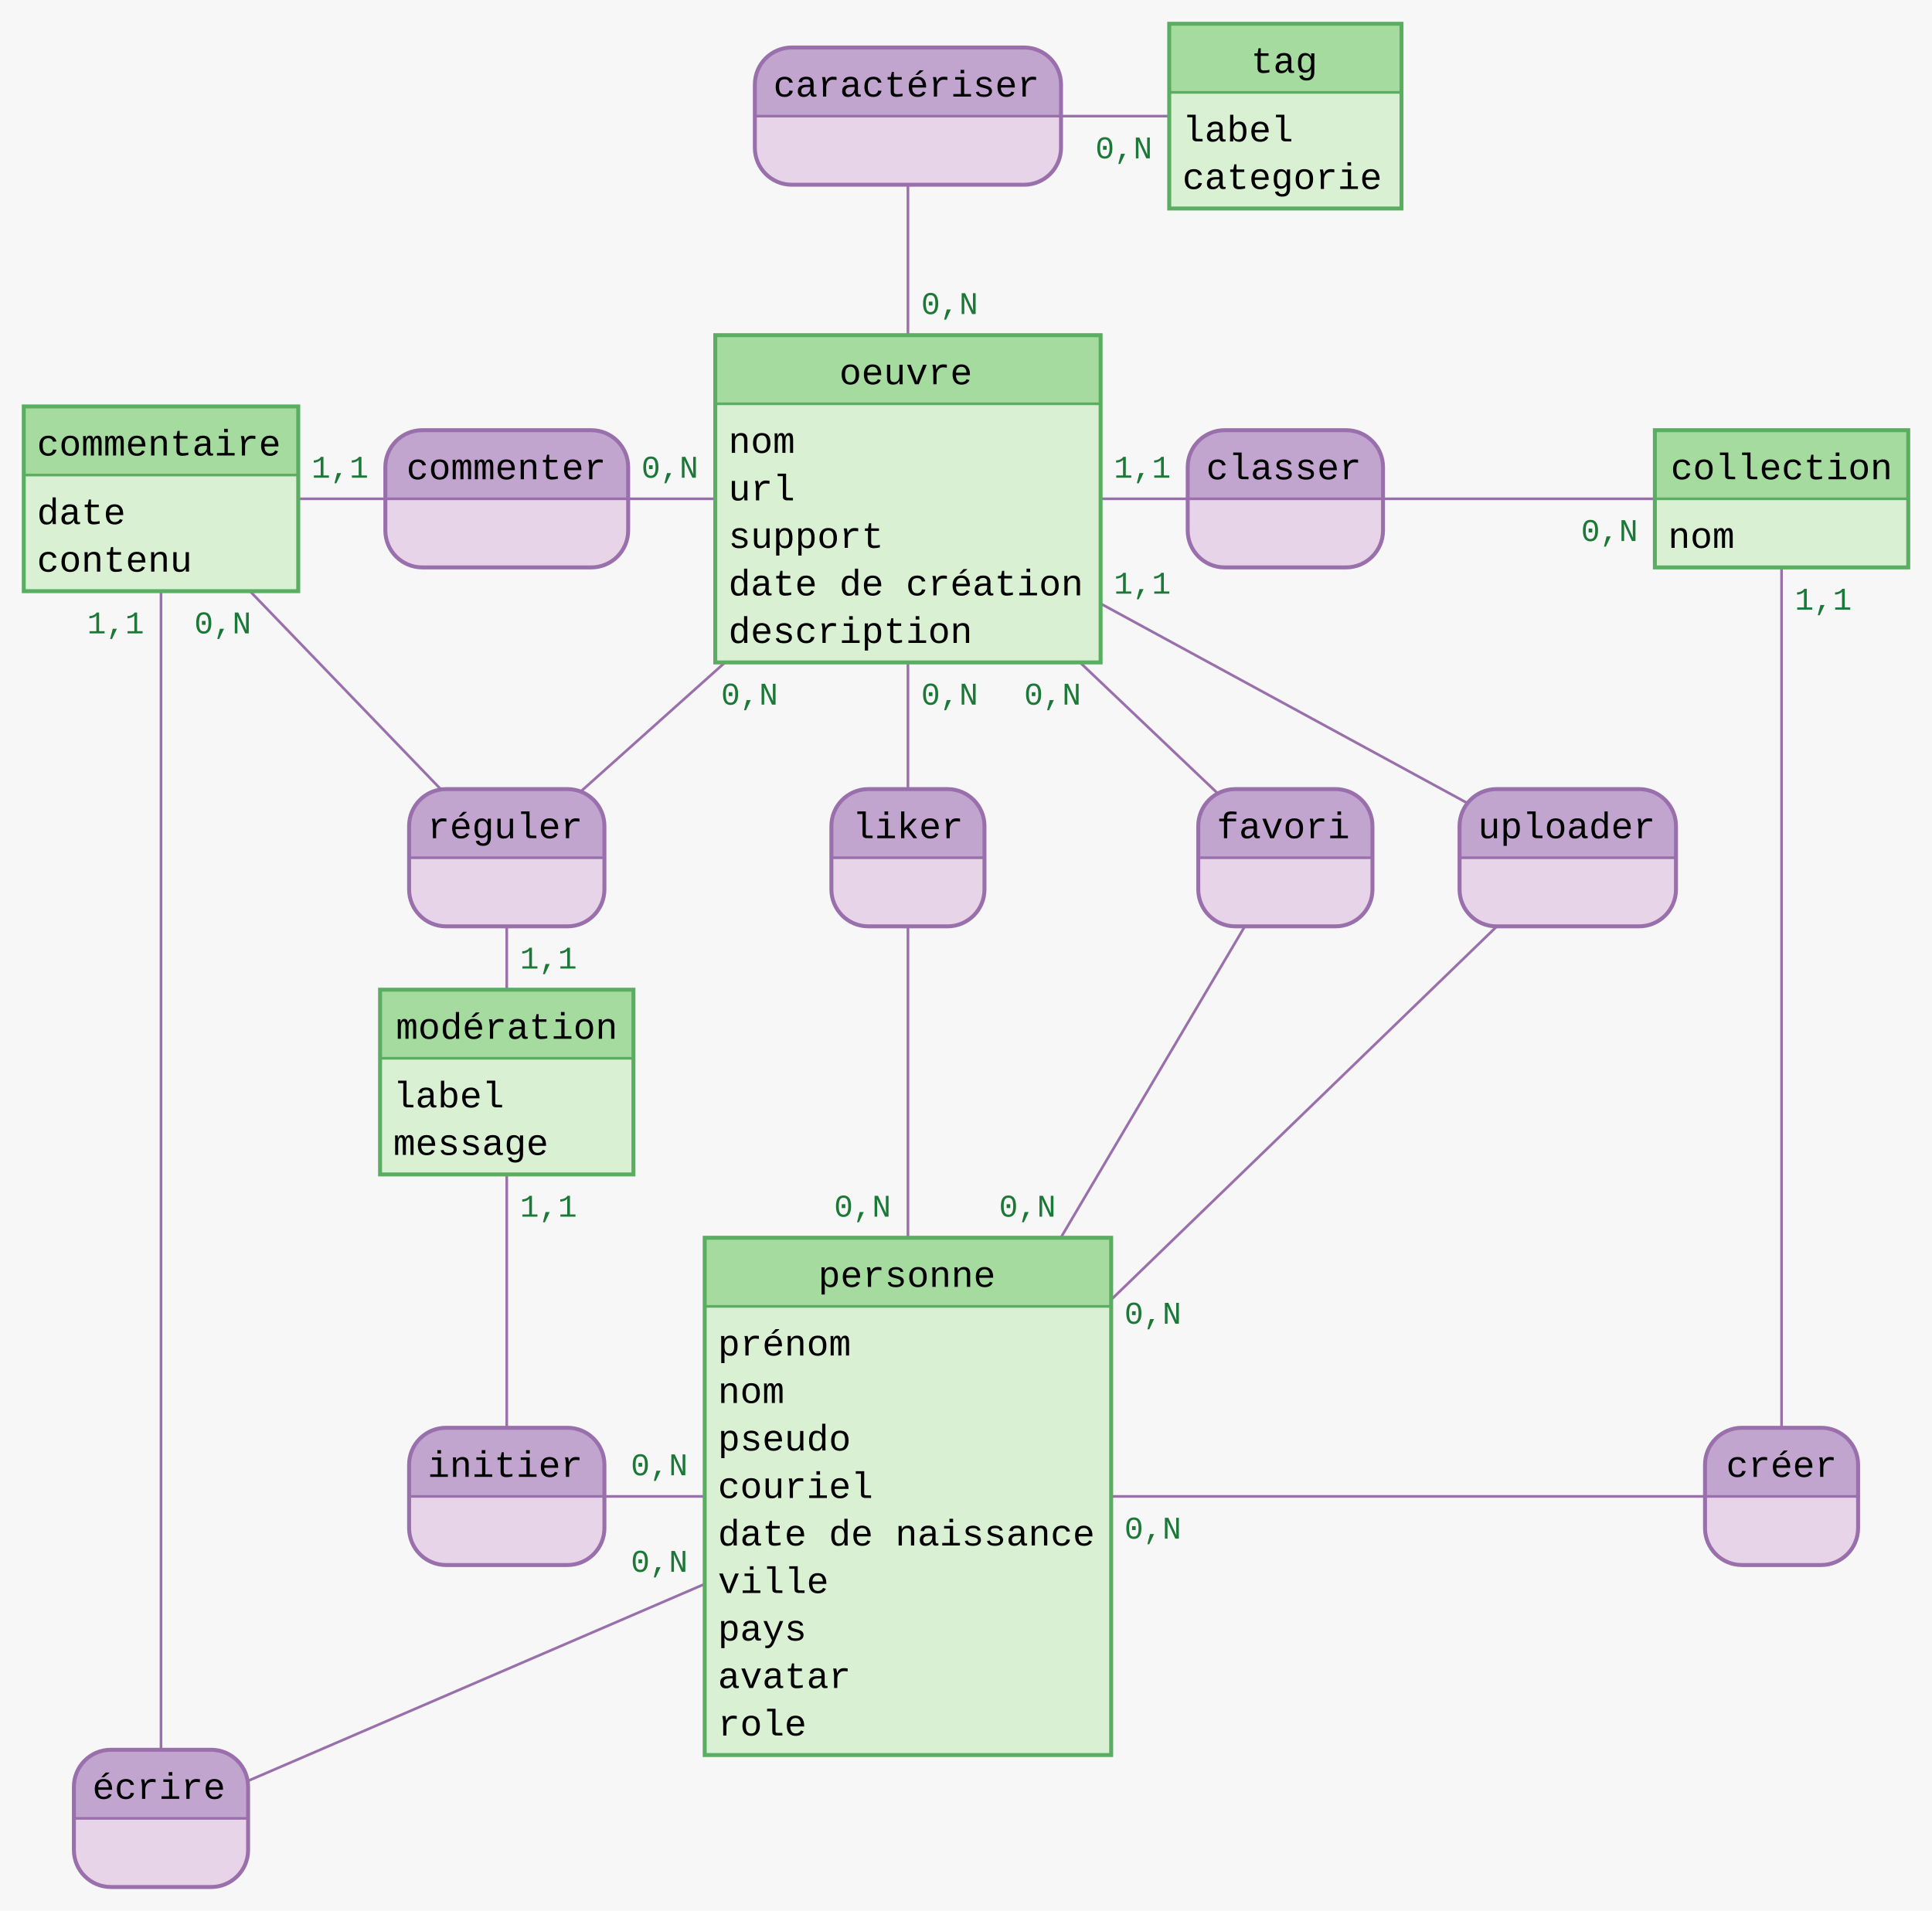
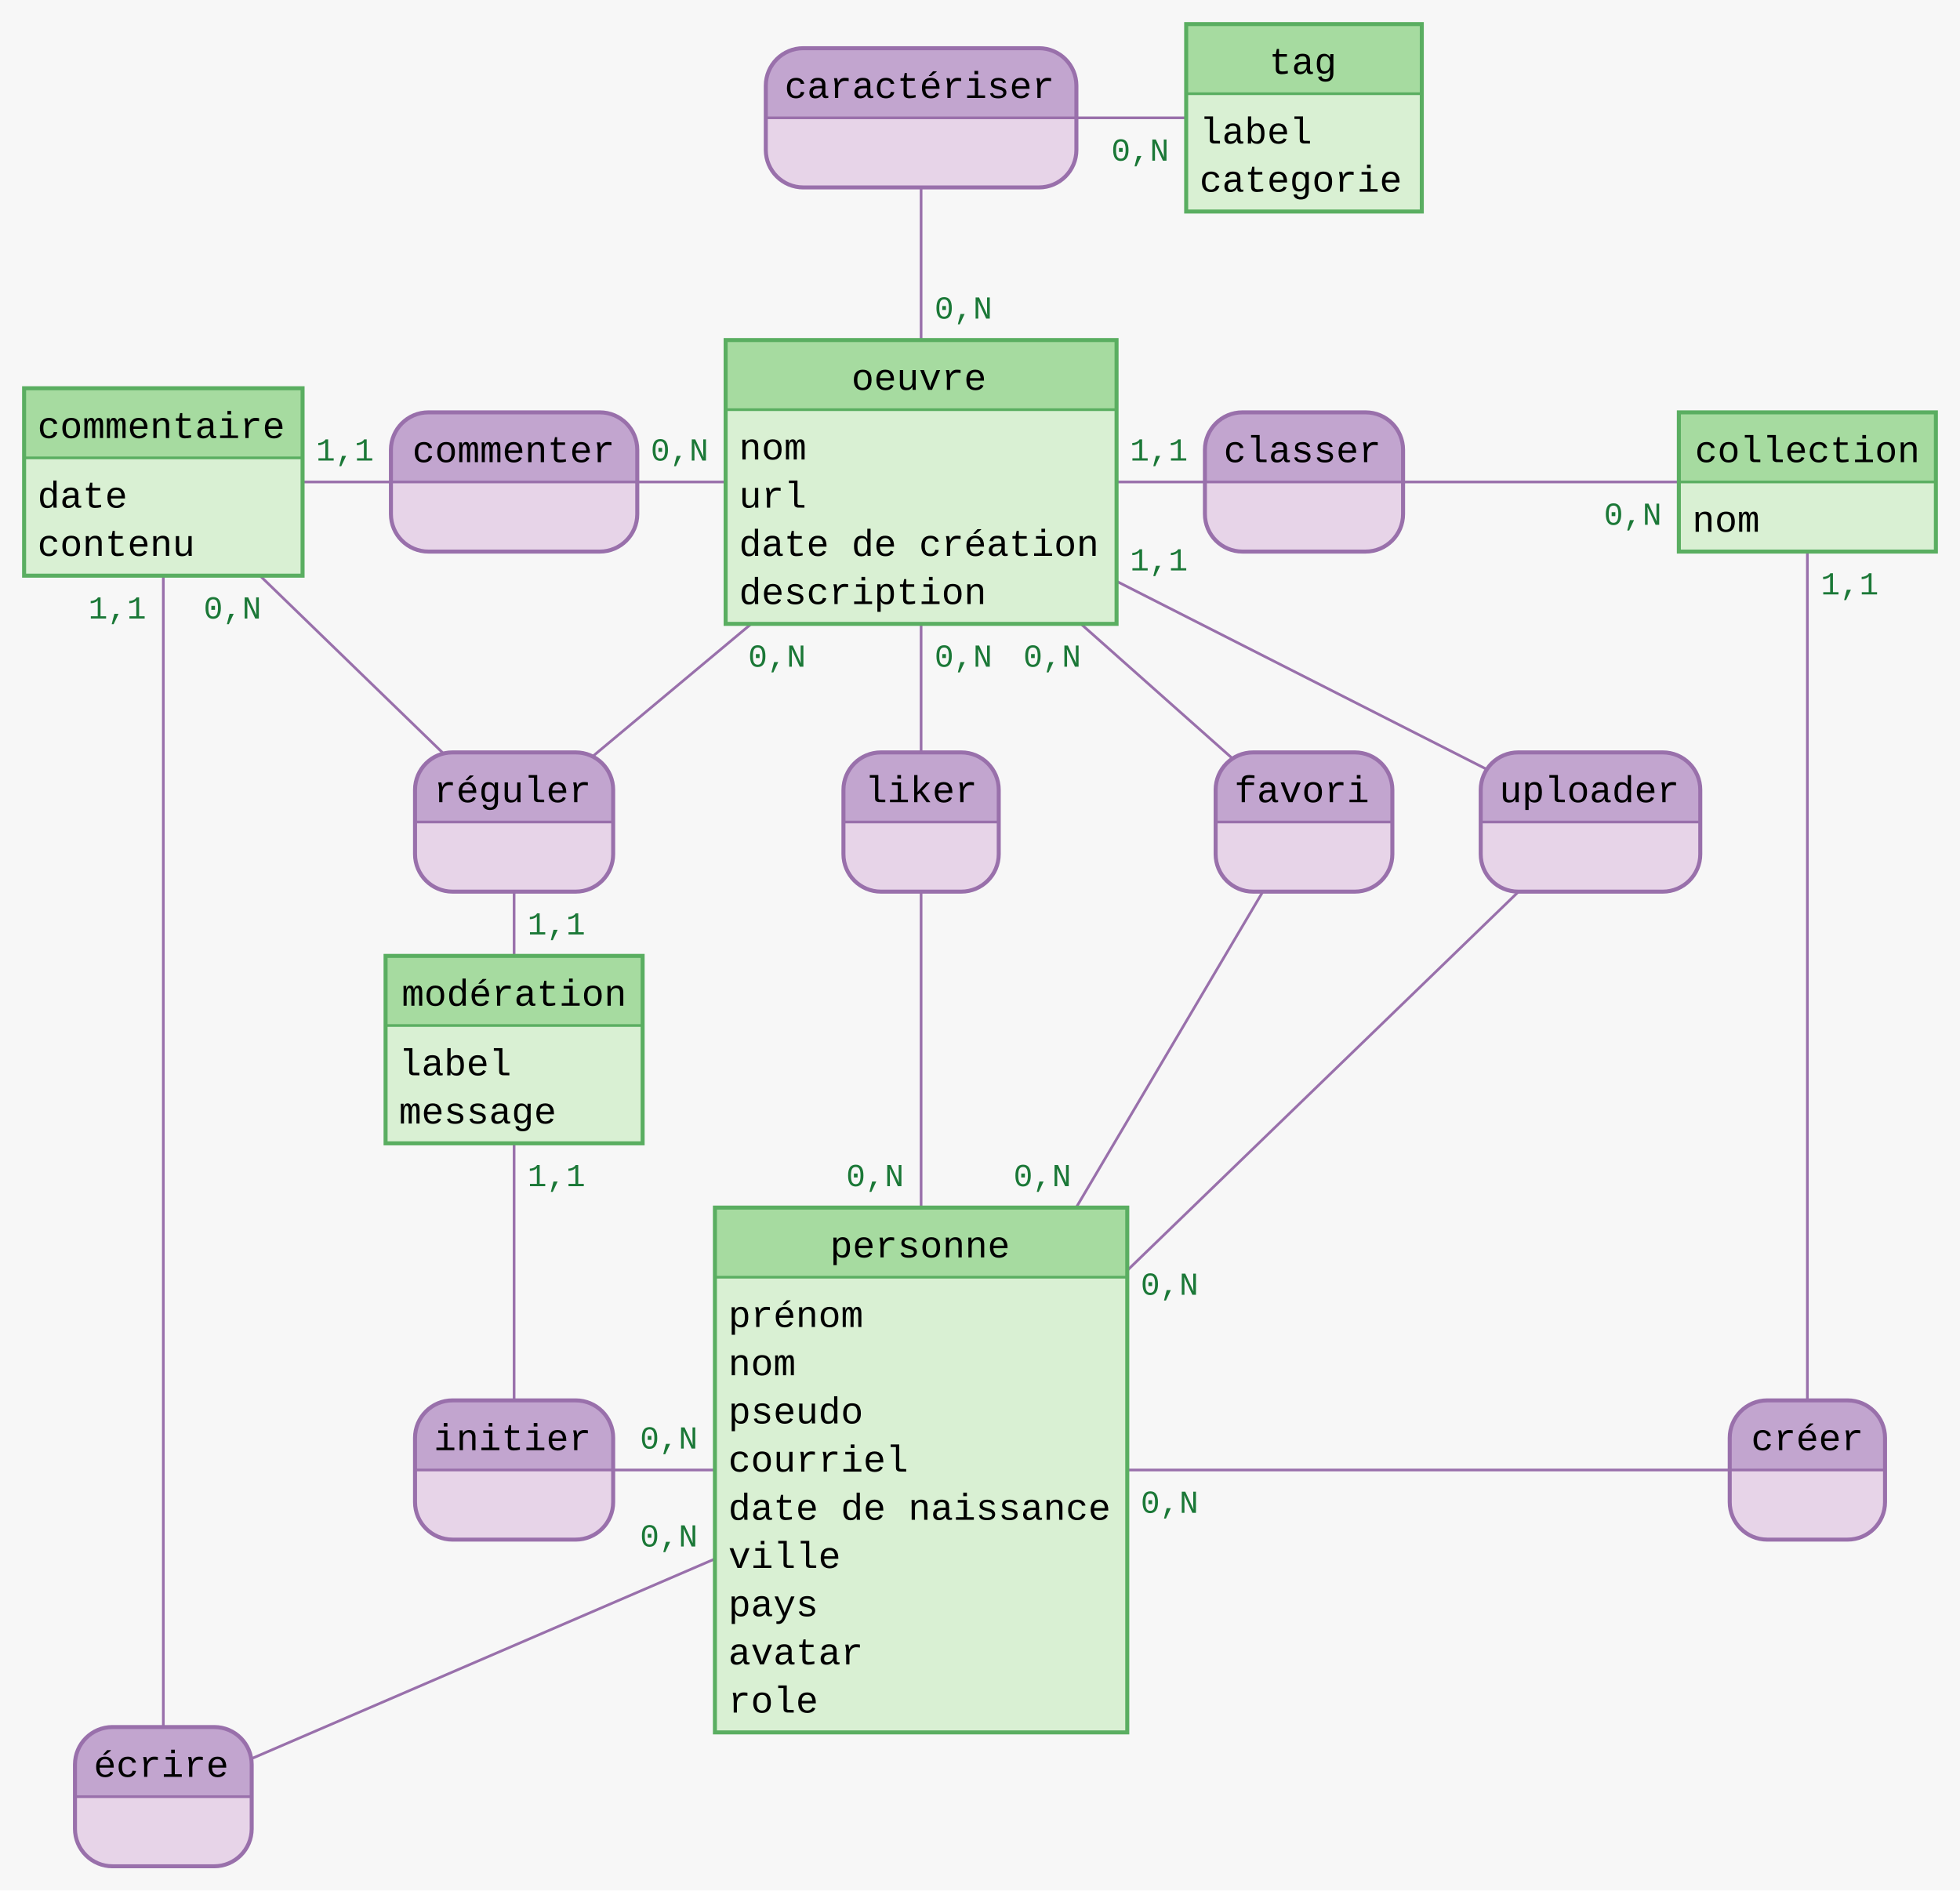
- <svg xmlns="http://www.w3.org/2000/svg" width="732" height="724" viewBox="0 0 732 724">
-   <rect id="frame" x="0" y="0" width="732" height="724" fill="#f7f7f7" stroke="none" stroke-width="0" />
-   <g>
-     <line x1="344" y1="189" x2="344" y2="44" stroke="#9970ab" stroke-width="1" />
+ <svg xmlns="http://www.w3.org/2000/svg" width="732" height="706" viewBox="0 0 732 706">
+   <rect id="frame" x="0" y="0" width="732" height="706" fill="#f7f7f7" stroke="none" stroke-width="0" />
+   <g>
+     <line x1="344" y1="180" x2="344" y2="44" stroke="#9970ab" stroke-width="1" />
    <text x="349" y="119" fill="#1b7837" font-family="Courier New" font-size="12">0,N</text>
    <line x1="487" y1="44" x2="344" y2="44" stroke="#9970ab" stroke-width="1" />
    <text x="415" y="60" fill="#1b7837" font-family="Courier New" font-size="12">0,N</text>
    <g>
      <path d="M388 18 a14 14 90 0 1 14 14 V44 h-116 V32 a14 14 90 0 1 14 -14" fill="#c2a5cf" stroke="#c2a5cf" stroke-width="0" />
      <path d="M402 44 v12 a14 14 90 0 1 -14 14 H300 a14 14 90 0 1 -14 -14 V44 H116" fill="#e7d4e8" stroke="#e7d4e8" stroke-width="0" />
      <rect x="286" y="18" width="116" height="52" fill="none" rx="14" stroke="#9970ab" stroke-width="1.5" />
      <line x1="286" y1="44" x2="402" y2="44" stroke="#9970ab" stroke-width="1" />
      <text x="293" y="36.6" fill="#000" font-family="Courier New" font-size="14">caractériser</text>
    </g>
  </g>
  <g>
-     <line x1="61" y1="189" x2="192" y2="189" stroke="#9970ab" stroke-width="1" />
-     <text x="118" y="181" fill="#1b7837" font-family="Courier New" font-size="12">1,1</text>
-     <line x1="344" y1="189" x2="192" y2="189" stroke="#9970ab" stroke-width="1" />
-     <text x="243" y="181" fill="#1b7837" font-family="Courier New" font-size="12">0,N</text>
-     <g>
-       <path d="M224 163 a14 14 90 0 1 14 14 V189 h-92 V177 a14 14 90 0 1 14 -14" fill="#c2a5cf" stroke="#c2a5cf" stroke-width="0" />
-       <path d="M238 189 v12 a14 14 90 0 1 -14 14 H160 a14 14 90 0 1 -14 -14 V189 H92" fill="#e7d4e8" stroke="#e7d4e8" stroke-width="0" />
-       <rect x="146" y="163" width="92" height="52" fill="none" rx="14" stroke="#9970ab" stroke-width="1.5" />
-       <line x1="146" y1="189" x2="238" y2="189" stroke="#9970ab" stroke-width="1" />
-       <text x="154" y="181.6" fill="#000" font-family="Courier New" font-size="14">commenter</text>
-     </g>
-   </g>
-   <g>
-     <line x1="344" y1="189" x2="487" y2="189" stroke="#9970ab" stroke-width="1" />
-     <text x="422" y="181" fill="#1b7837" font-family="Courier New" font-size="12">1,1</text>
-     <line x1="675" y1="189" x2="487" y2="189" stroke="#9970ab" stroke-width="1" />
-     <text x="599" y="205" fill="#1b7837" font-family="Courier New" font-size="12">0,N</text>
-     <g>
-       <path d="M510 163 a14 14 90 0 1 14 14 V189 h-74 V177 a14 14 90 0 1 14 -14" fill="#c2a5cf" stroke="#c2a5cf" stroke-width="0" />
-       <path d="M524 189 v12 a14 14 90 0 1 -14 14 H464 a14 14 90 0 1 -14 -14 V189 H74" fill="#e7d4e8" stroke="#e7d4e8" stroke-width="0" />
-       <rect x="450" y="163" width="74" height="52" fill="none" rx="14" stroke="#9970ab" stroke-width="1.5" />
-       <line x1="450" y1="189" x2="524" y2="189" stroke="#9970ab" stroke-width="1" />
-       <text x="457" y="181.6" fill="#000" font-family="Courier New" font-size="14">classer</text>
-     </g>
-   </g>
-   <g>
-     <line x1="61" y1="189" x2="192" y2="325" stroke="#9970ab" stroke-width="1" />
-     <text x="73.6" y="240" fill="#1b7837" font-family="Courier New" font-size="12">0,N</text>
-     <line x1="344" y1="189" x2="192" y2="325" stroke="#9970ab" stroke-width="1" />
-     <text x="273.19" y="267" fill="#1b7837" font-family="Courier New" font-size="12">0,N</text>
-     <line x1="192" y1="410" x2="192" y2="325" stroke="#9970ab" stroke-width="1" />
-     <text x="197" y="367" fill="#1b7837" font-family="Courier New" font-size="12">1,1</text>
-     <g>
-       <path d="M215 299 a14 14 90 0 1 14 14 V325 h-74 V313 a14 14 90 0 1 14 -14" fill="#c2a5cf" stroke="#c2a5cf" stroke-width="0" />
-       <path d="M229 325 v12 a14 14 90 0 1 -14 14 H169 a14 14 90 0 1 -14 -14 V325 H74" fill="#e7d4e8" stroke="#e7d4e8" stroke-width="0" />
-       <rect x="155" y="299" width="74" height="52" fill="none" rx="14" stroke="#9970ab" stroke-width="1.5" />
-       <line x1="155" y1="325" x2="229" y2="325" stroke="#9970ab" stroke-width="1" />
-       <text x="162" y="317.6" fill="#000" font-family="Courier New" font-size="14">réguler</text>
-     </g>
-   </g>
-   <g>
-     <line x1="344" y1="567" x2="344" y2="325" stroke="#9970ab" stroke-width="1" />
-     <text x="316" y="461" fill="#1b7837" font-family="Courier New" font-size="12">0,N</text>
-     <line x1="344" y1="189" x2="344" y2="325" stroke="#9970ab" stroke-width="1" />
-     <text x="349" y="267" fill="#1b7837" font-family="Courier New" font-size="12">0,N</text>
-     <g>
-       <path d="M359 299 a14 14 90 0 1 14 14 V325 h-58 V313 a14 14 90 0 1 14 -14" fill="#c2a5cf" stroke="#c2a5cf" stroke-width="0" />
-       <path d="M373 325 v12 a14 14 90 0 1 -14 14 H329 a14 14 90 0 1 -14 -14 V325 H58" fill="#e7d4e8" stroke="#e7d4e8" stroke-width="0" />
-       <rect x="315" y="299" width="58" height="52" fill="none" rx="14" stroke="#9970ab" stroke-width="1.5" />
-       <line x1="315" y1="325" x2="373" y2="325" stroke="#9970ab" stroke-width="1" />
-       <text x="323" y="317.6" fill="#000" font-family="Courier New" font-size="14">liker</text>
-     </g>
-   </g>
-   <g>
-     <line x1="344" y1="567" x2="487" y2="325" stroke="#9970ab" stroke-width="1" />
-     <text x="378.49" y="461" fill="#1b7837" font-family="Courier New" font-size="12">0,N</text>
-     <line x1="344" y1="189" x2="487" y2="325" stroke="#9970ab" stroke-width="1" />
-     <text x="388.01" y="267" fill="#1b7837" font-family="Courier New" font-size="12">0,N</text>
-     <g>
-       <path d="M506 299 a14 14 90 0 1 14 14 V325 h-66 V313 a14 14 90 0 1 14 -14" fill="#c2a5cf" stroke="#c2a5cf" stroke-width="0" />
-       <path d="M520 325 v12 a14 14 90 0 1 -14 14 H468 a14 14 90 0 1 -14 -14 V325 H66" fill="#e7d4e8" stroke="#e7d4e8" stroke-width="0" />
-       <rect x="454" y="299" width="66" height="52" fill="none" rx="14" stroke="#9970ab" stroke-width="1.5" />
-       <line x1="454" y1="325" x2="520" y2="325" stroke="#9970ab" stroke-width="1" />
-       <text x="461" y="317.6" fill="#000" font-family="Courier New" font-size="14">favori</text>
-     </g>
-   </g>
-   <g>
-     <line x1="344" y1="567" x2="594" y2="325" stroke="#9970ab" stroke-width="1" />
-     <text x="426" y="501.56" fill="#1b7837" font-family="Courier New" font-size="12">0,N</text>
-     <line x1="344" y1="189" x2="594" y2="325" stroke="#9970ab" stroke-width="1" />
-     <text x="422" y="224.95" fill="#1b7837" font-family="Courier New" font-size="12">1,1</text>
-     <g>
-       <path d="M621 299 a14 14 90 0 1 14 14 V325 h-82 V313 a14 14 90 0 1 14 -14" fill="#c2a5cf" stroke="#c2a5cf" stroke-width="0" />
-       <path d="M635 325 v12 a14 14 90 0 1 -14 14 H567 a14 14 90 0 1 -14 -14 V325 H82" fill="#e7d4e8" stroke="#e7d4e8" stroke-width="0" />
-       <rect x="553" y="299" width="82" height="52" fill="none" rx="14" stroke="#9970ab" stroke-width="1.5" />
-       <line x1="553" y1="325" x2="635" y2="325" stroke="#9970ab" stroke-width="1" />
-       <text x="560" y="317.6" fill="#000" font-family="Courier New" font-size="14">uploader</text>
-     </g>
-   </g>
-   <g>
-     <line x1="344" y1="567" x2="192" y2="567" stroke="#9970ab" stroke-width="1" />
-     <text x="239" y="559" fill="#1b7837" font-family="Courier New" font-size="12">0,N</text>
-     <line x1="192" y1="410" x2="192" y2="567" stroke="#9970ab" stroke-width="1" />
-     <text x="197" y="461" fill="#1b7837" font-family="Courier New" font-size="12">1,1</text>
-     <g>
-       <path d="M215 541 a14 14 90 0 1 14 14 V567 h-74 V555 a14 14 90 0 1 14 -14" fill="#c2a5cf" stroke="#c2a5cf" stroke-width="0" />
-       <path d="M229 567 v12 a14 14 90 0 1 -14 14 H169 a14 14 90 0 1 -14 -14 V567 H74" fill="#e7d4e8" stroke="#e7d4e8" stroke-width="0" />
-       <rect x="155" y="541" width="74" height="52" fill="none" rx="14" stroke="#9970ab" stroke-width="1.5" />
-       <line x1="155" y1="567" x2="229" y2="567" stroke="#9970ab" stroke-width="1" />
-       <text x="162" y="559.6" fill="#000" font-family="Courier New" font-size="14">initier</text>
-     </g>
-   </g>
-   <g>
-     <line x1="344" y1="567" x2="675" y2="567" stroke="#9970ab" stroke-width="1" />
-     <text x="426" y="583" fill="#1b7837" font-family="Courier New" font-size="12">0,N</text>
-     <line x1="675" y1="189" x2="675" y2="567" stroke="#9970ab" stroke-width="1" />
-     <text x="680" y="231" fill="#1b7837" font-family="Courier New" font-size="12">1,1</text>
-     <g>
-       <path d="M690 541 a14 14 90 0 1 14 14 V567 h-58 V555 a14 14 90 0 1 14 -14" fill="#c2a5cf" stroke="#c2a5cf" stroke-width="0" />
-       <path d="M704 567 v12 a14 14 90 0 1 -14 14 H660 a14 14 90 0 1 -14 -14 V567 H58" fill="#e7d4e8" stroke="#e7d4e8" stroke-width="0" />
-       <rect x="646" y="541" width="58" height="52" fill="none" rx="14" stroke="#9970ab" stroke-width="1.5" />
-       <line x1="646" y1="567" x2="704" y2="567" stroke="#9970ab" stroke-width="1" />
-       <text x="654" y="559.6" fill="#000" font-family="Courier New" font-size="14">créer</text>
-     </g>
-   </g>
-   <g>
-     <line x1="344" y1="567" x2="61" y2="689" stroke="#9970ab" stroke-width="1" />
-     <text x="239" y="595.57" fill="#1b7837" font-family="Courier New" font-size="12">0,N</text>
-     <line x1="61" y1="189" x2="61" y2="689" stroke="#9970ab" stroke-width="1" />
-     <text x="33" y="240" fill="#1b7837" font-family="Courier New" font-size="12">1,1</text>
-     <g>
-       <path d="M80 663 a14 14 90 0 1 14 14 V689 h-66 V677 a14 14 90 0 1 14 -14" fill="#c2a5cf" stroke="#c2a5cf" stroke-width="0" />
-       <path d="M94 689 v12 a14 14 90 0 1 -14 14 H42 a14 14 90 0 1 -14 -14 V689 H66" fill="#e7d4e8" stroke="#e7d4e8" stroke-width="0" />
-       <rect x="28" y="663" width="66" height="52" fill="none" rx="14" stroke="#9970ab" stroke-width="1.5" />
-       <line x1="28" y1="689" x2="94" y2="689" stroke="#9970ab" stroke-width="1" />
-       <text x="35" y="681.6" fill="#000" font-family="Courier New" font-size="14">écrire</text>
+     <line x1="61" y1="180" x2="192" y2="180" stroke="#9970ab" stroke-width="1" />
+     <text x="118" y="172" fill="#1b7837" font-family="Courier New" font-size="12">1,1</text>
+     <line x1="344" y1="180" x2="192" y2="180" stroke="#9970ab" stroke-width="1" />
+     <text x="243" y="172" fill="#1b7837" font-family="Courier New" font-size="12">0,N</text>
+     <g>
+       <path d="M224 154 a14 14 90 0 1 14 14 V180 h-92 V168 a14 14 90 0 1 14 -14" fill="#c2a5cf" stroke="#c2a5cf" stroke-width="0" />
+       <path d="M238 180 v12 a14 14 90 0 1 -14 14 H160 a14 14 90 0 1 -14 -14 V180 H92" fill="#e7d4e8" stroke="#e7d4e8" stroke-width="0" />
+       <rect x="146" y="154" width="92" height="52" fill="none" rx="14" stroke="#9970ab" stroke-width="1.5" />
+       <line x1="146" y1="180" x2="238" y2="180" stroke="#9970ab" stroke-width="1" />
+       <text x="154" y="172.6" fill="#000" font-family="Courier New" font-size="14">commenter</text>
+     </g>
+   </g>
+   <g>
+     <line x1="344" y1="180" x2="487" y2="180" stroke="#9970ab" stroke-width="1" />
+     <text x="422" y="172" fill="#1b7837" font-family="Courier New" font-size="12">1,1</text>
+     <line x1="675" y1="180" x2="487" y2="180" stroke="#9970ab" stroke-width="1" />
+     <text x="599" y="196" fill="#1b7837" font-family="Courier New" font-size="12">0,N</text>
+     <g>
+       <path d="M510 154 a14 14 90 0 1 14 14 V180 h-74 V168 a14 14 90 0 1 14 -14" fill="#c2a5cf" stroke="#c2a5cf" stroke-width="0" />
+       <path d="M524 180 v12 a14 14 90 0 1 -14 14 H464 a14 14 90 0 1 -14 -14 V180 H74" fill="#e7d4e8" stroke="#e7d4e8" stroke-width="0" />
+       <rect x="450" y="154" width="74" height="52" fill="none" rx="14" stroke="#9970ab" stroke-width="1.5" />
+       <line x1="450" y1="180" x2="524" y2="180" stroke="#9970ab" stroke-width="1" />
+       <text x="457" y="172.6" fill="#000" font-family="Courier New" font-size="14">classer</text>
+     </g>
+   </g>
+   <g>
+     <line x1="61" y1="180" x2="192" y2="307" stroke="#9970ab" stroke-width="1" />
+     <text x="76.02" y="231" fill="#1b7837" font-family="Courier New" font-size="12">0,N</text>
+     <line x1="344" y1="180" x2="192" y2="307" stroke="#9970ab" stroke-width="1" />
+     <text x="279.39" y="249" fill="#1b7837" font-family="Courier New" font-size="12">0,N</text>
+     <line x1="192" y1="392" x2="192" y2="307" stroke="#9970ab" stroke-width="1" />
+     <text x="197" y="349" fill="#1b7837" font-family="Courier New" font-size="12">1,1</text>
+     <g>
+       <path d="M215 281 a14 14 90 0 1 14 14 V307 h-74 V295 a14 14 90 0 1 14 -14" fill="#c2a5cf" stroke="#c2a5cf" stroke-width="0" />
+       <path d="M229 307 v12 a14 14 90 0 1 -14 14 H169 a14 14 90 0 1 -14 -14 V307 H74" fill="#e7d4e8" stroke="#e7d4e8" stroke-width="0" />
+       <rect x="155" y="281" width="74" height="52" fill="none" rx="14" stroke="#9970ab" stroke-width="1.5" />
+       <line x1="155" y1="307" x2="229" y2="307" stroke="#9970ab" stroke-width="1" />
+       <text x="162" y="299.6" fill="#000" font-family="Courier New" font-size="14">réguler</text>
+     </g>
+   </g>
+   <g>
+     <line x1="344" y1="549" x2="344" y2="307" stroke="#9970ab" stroke-width="1" />
+     <text x="316" y="443" fill="#1b7837" font-family="Courier New" font-size="12">0,N</text>
+     <line x1="344" y1="180" x2="344" y2="307" stroke="#9970ab" stroke-width="1" />
+     <text x="349" y="249" fill="#1b7837" font-family="Courier New" font-size="12">0,N</text>
+     <g>
+       <path d="M359 281 a14 14 90 0 1 14 14 V307 h-58 V295 a14 14 90 0 1 14 -14" fill="#c2a5cf" stroke="#c2a5cf" stroke-width="0" />
+       <path d="M373 307 v12 a14 14 90 0 1 -14 14 H329 a14 14 90 0 1 -14 -14 V307 H58" fill="#e7d4e8" stroke="#e7d4e8" stroke-width="0" />
+       <rect x="315" y="281" width="58" height="52" fill="none" rx="14" stroke="#9970ab" stroke-width="1.5" />
+       <line x1="315" y1="307" x2="373" y2="307" stroke="#9970ab" stroke-width="1" />
+       <text x="323" y="299.6" fill="#000" font-family="Courier New" font-size="14">liker</text>
+     </g>
+   </g>
+   <g>
+     <line x1="344" y1="549" x2="487" y2="307" stroke="#9970ab" stroke-width="1" />
+     <text x="378.49" y="443" fill="#1b7837" font-family="Courier New" font-size="12">0,N</text>
+     <line x1="344" y1="180" x2="487" y2="307" stroke="#9970ab" stroke-width="1" />
+     <text x="382.16" y="249" fill="#1b7837" font-family="Courier New" font-size="12">0,N</text>
+     <g>
+       <path d="M506 281 a14 14 90 0 1 14 14 V307 h-66 V295 a14 14 90 0 1 14 -14" fill="#c2a5cf" stroke="#c2a5cf" stroke-width="0" />
+       <path d="M520 307 v12 a14 14 90 0 1 -14 14 H468 a14 14 90 0 1 -14 -14 V307 H66" fill="#e7d4e8" stroke="#e7d4e8" stroke-width="0" />
+       <rect x="454" y="281" width="66" height="52" fill="none" rx="14" stroke="#9970ab" stroke-width="1.5" />
+       <line x1="454" y1="307" x2="520" y2="307" stroke="#9970ab" stroke-width="1" />
+       <text x="461" y="299.6" fill="#000" font-family="Courier New" font-size="14">favori</text>
+     </g>
+   </g>
+   <g>
+     <line x1="344" y1="549" x2="594" y2="307" stroke="#9970ab" stroke-width="1" />
+     <text x="426" y="483.56" fill="#1b7837" font-family="Courier New" font-size="12">0,N</text>
+     <line x1="344" y1="180" x2="594" y2="307" stroke="#9970ab" stroke-width="1" />
+     <text x="422" y="213.05" fill="#1b7837" font-family="Courier New" font-size="12">1,1</text>
+     <g>
+       <path d="M621 281 a14 14 90 0 1 14 14 V307 h-82 V295 a14 14 90 0 1 14 -14" fill="#c2a5cf" stroke="#c2a5cf" stroke-width="0" />
+       <path d="M635 307 v12 a14 14 90 0 1 -14 14 H567 a14 14 90 0 1 -14 -14 V307 H82" fill="#e7d4e8" stroke="#e7d4e8" stroke-width="0" />
+       <rect x="553" y="281" width="82" height="52" fill="none" rx="14" stroke="#9970ab" stroke-width="1.5" />
+       <line x1="553" y1="307" x2="635" y2="307" stroke="#9970ab" stroke-width="1" />
+       <text x="560" y="299.6" fill="#000" font-family="Courier New" font-size="14">uploader</text>
+     </g>
+   </g>
+   <g>
+     <line x1="344" y1="549" x2="192" y2="549" stroke="#9970ab" stroke-width="1" />
+     <text x="239" y="541" fill="#1b7837" font-family="Courier New" font-size="12">0,N</text>
+     <line x1="192" y1="392" x2="192" y2="549" stroke="#9970ab" stroke-width="1" />
+     <text x="197" y="443" fill="#1b7837" font-family="Courier New" font-size="12">1,1</text>
+     <g>
+       <path d="M215 523 a14 14 90 0 1 14 14 V549 h-74 V537 a14 14 90 0 1 14 -14" fill="#c2a5cf" stroke="#c2a5cf" stroke-width="0" />
+       <path d="M229 549 v12 a14 14 90 0 1 -14 14 H169 a14 14 90 0 1 -14 -14 V549 H74" fill="#e7d4e8" stroke="#e7d4e8" stroke-width="0" />
+       <rect x="155" y="523" width="74" height="52" fill="none" rx="14" stroke="#9970ab" stroke-width="1.5" />
+       <line x1="155" y1="549" x2="229" y2="549" stroke="#9970ab" stroke-width="1" />
+       <text x="162" y="541.6" fill="#000" font-family="Courier New" font-size="14">initier</text>
+     </g>
+   </g>
+   <g>
+     <line x1="344" y1="549" x2="675" y2="549" stroke="#9970ab" stroke-width="1" />
+     <text x="426" y="565" fill="#1b7837" font-family="Courier New" font-size="12">0,N</text>
+     <line x1="675" y1="180" x2="675" y2="549" stroke="#9970ab" stroke-width="1" />
+     <text x="680" y="222" fill="#1b7837" font-family="Courier New" font-size="12">1,1</text>
+     <g>
+       <path d="M690 523 a14 14 90 0 1 14 14 V549 h-58 V537 a14 14 90 0 1 14 -14" fill="#c2a5cf" stroke="#c2a5cf" stroke-width="0" />
+       <path d="M704 549 v12 a14 14 90 0 1 -14 14 H660 a14 14 90 0 1 -14 -14 V549 H58" fill="#e7d4e8" stroke="#e7d4e8" stroke-width="0" />
+       <rect x="646" y="523" width="58" height="52" fill="none" rx="14" stroke="#9970ab" stroke-width="1.5" />
+       <line x1="646" y1="549" x2="704" y2="549" stroke="#9970ab" stroke-width="1" />
+       <text x="654" y="541.6" fill="#000" font-family="Courier New" font-size="14">créer</text>
+     </g>
+   </g>
+   <g>
+     <line x1="344" y1="549" x2="61" y2="671" stroke="#9970ab" stroke-width="1" />
+     <text x="239" y="577.57" fill="#1b7837" font-family="Courier New" font-size="12">0,N</text>
+     <line x1="61" y1="180" x2="61" y2="671" stroke="#9970ab" stroke-width="1" />
+     <text x="33" y="231" fill="#1b7837" font-family="Courier New" font-size="12">1,1</text>
+     <g>
+       <path d="M80 645 a14 14 90 0 1 14 14 V671 h-66 V659 a14 14 90 0 1 14 -14" fill="#c2a5cf" stroke="#c2a5cf" stroke-width="0" />
+       <path d="M94 671 v12 a14 14 90 0 1 -14 14 H42 a14 14 90 0 1 -14 -14 V671 H66" fill="#e7d4e8" stroke="#e7d4e8" stroke-width="0" />
+       <rect x="28" y="645" width="66" height="52" fill="none" rx="14" stroke="#9970ab" stroke-width="1.5" />
+       <line x1="28" y1="671" x2="94" y2="671" stroke="#9970ab" stroke-width="1" />
+       <text x="35" y="663.6" fill="#000" font-family="Courier New" font-size="14">écrire</text>
    </g>
  </g>
  <g>
    <g>
      <rect x="443" y="9" width="88" height="26" fill="#a6dba0" stroke="#a6dba0" stroke-width="0" opacity="1" />
      <rect x="443" y="35" width="88" height="44" fill="#d9f0d3" stroke="#d9f0d3" stroke-width="0" opacity="1" />
      <rect x="443" y="9" width="88" height="70" fill="none" stroke="#5aae61" stroke-width="1.5" opacity="1" />
      <line x1="443" y1="35" x2="531" y2="35" stroke="#5aae61" stroke-width="1" />
    </g>
    <text x="474" y="27.6" fill="#000" font-family="Courier New" font-size="14">tag</text>
    <text x="448" y="53.6" fill="#000" font-family="Courier New" font-size="14">label</text>
    <text x="448" y="71.6" fill="#000" font-family="Courier New" font-size="14">categorie</text>
  </g>
  <g>
    <g>
-       <rect x="9" y="154" width="104" height="26" fill="#a6dba0" stroke="#a6dba0" stroke-width="0" opacity="1" />
-       <rect x="9" y="180" width="104" height="44" fill="#d9f0d3" stroke="#d9f0d3" stroke-width="0" opacity="1" />
-       <rect x="9" y="154" width="104" height="70" fill="none" stroke="#5aae61" stroke-width="1.5" opacity="1" />
-       <line x1="9" y1="180" x2="113" y2="180" stroke="#5aae61" stroke-width="1" />
-     </g>
-     <text x="14" y="172.6" fill="#000" font-family="Courier New" font-size="14">commentaire</text>
-     <text x="14" y="198.6" fill="#000" font-family="Courier New" font-size="14">date</text>
-     <text x="14" y="216.6" fill="#000" font-family="Courier New" font-size="14">contenu</text>
+       <rect x="9" y="145" width="104" height="26" fill="#a6dba0" stroke="#a6dba0" stroke-width="0" opacity="1" />
+       <rect x="9" y="171" width="104" height="44" fill="#d9f0d3" stroke="#d9f0d3" stroke-width="0" opacity="1" />
+       <rect x="9" y="145" width="104" height="70" fill="none" stroke="#5aae61" stroke-width="1.5" opacity="1" />
+       <line x1="9" y1="171" x2="113" y2="171" stroke="#5aae61" stroke-width="1" />
+     </g>
+     <text x="14" y="163.6" fill="#000" font-family="Courier New" font-size="14">commentaire</text>
+     <text x="14" y="189.6" fill="#000" font-family="Courier New" font-size="14">date</text>
+     <text x="14" y="207.6" fill="#000" font-family="Courier New" font-size="14">contenu</text>
  </g>
  <g>
    <g>
      <rect x="271" y="127" width="146" height="26" fill="#a6dba0" stroke="#a6dba0" stroke-width="0" opacity="1" />
-       <rect x="271" y="153" width="146" height="98" fill="#d9f0d3" stroke="#d9f0d3" stroke-width="0" opacity="1" />
-       <rect x="271" y="127" width="146" height="124" fill="none" stroke="#5aae61" stroke-width="1.5" opacity="1" />
+       <rect x="271" y="153" width="146" height="80" fill="#d9f0d3" stroke="#d9f0d3" stroke-width="0" opacity="1" />
+       <rect x="271" y="127" width="146" height="106" fill="none" stroke="#5aae61" stroke-width="1.5" opacity="1" />
      <line x1="271" y1="153" x2="417" y2="153" stroke="#5aae61" stroke-width="1" />
    </g>
    <text x="318" y="145.6" fill="#000" font-family="Courier New" font-size="14">oeuvre</text>
    <text x="276" y="171.6" fill="#000" font-family="Courier New" font-size="14">nom</text>
    <text x="276" y="189.6" fill="#000" font-family="Courier New" font-size="14">url</text>
-     <text x="276" y="207.6" fill="#000" font-family="Courier New" font-size="14">support</text>
-     <text x="276" y="225.6" fill="#000" font-family="Courier New" font-size="14">date de création</text>
-     <text x="276" y="243.6" fill="#000" font-family="Courier New" font-size="14">description</text>
-   </g>
-   <g>
-     <g>
-       <rect x="627" y="163" width="96" height="26" fill="#a6dba0" stroke="#a6dba0" stroke-width="0" opacity="1" />
-       <rect x="627" y="189" width="96" height="26" fill="#d9f0d3" stroke="#d9f0d3" stroke-width="0" opacity="1" />
-       <rect x="627" y="163" width="96" height="52" fill="none" stroke="#5aae61" stroke-width="1.5" opacity="1" />
-       <line x1="627" y1="189" x2="723" y2="189" stroke="#5aae61" stroke-width="1" />
-     </g>
-     <text x="633" y="181.6" fill="#000" font-family="Courier New" font-size="14">collection</text>
-     <text x="632" y="207.6" fill="#000" font-family="Courier New" font-size="14">nom</text>
-   </g>
-   <g>
-     <g>
-       <rect x="144" y="375" width="96" height="26" fill="#a6dba0" stroke="#a6dba0" stroke-width="0" opacity="1" />
-       <rect x="144" y="401" width="96" height="44" fill="#d9f0d3" stroke="#d9f0d3" stroke-width="0" opacity="1" />
-       <rect x="144" y="375" width="96" height="70" fill="none" stroke="#5aae61" stroke-width="1.5" opacity="1" />
-       <line x1="144" y1="401" x2="240" y2="401" stroke="#5aae61" stroke-width="1" />
-     </g>
-     <text x="150" y="393.6" fill="#000" font-family="Courier New" font-size="14">modération</text>
-     <text x="149" y="419.6" fill="#000" font-family="Courier New" font-size="14">label</text>
-     <text x="149" y="437.6" fill="#000" font-family="Courier New" font-size="14">message</text>
-   </g>
-   <g>
-     <g>
-       <rect x="267" y="469" width="154" height="26" fill="#a6dba0" stroke="#a6dba0" stroke-width="0" opacity="1" />
-       <rect x="267" y="495" width="154" height="170" fill="#d9f0d3" stroke="#d9f0d3" stroke-width="0" opacity="1" />
-       <rect x="267" y="469" width="154" height="196" fill="none" stroke="#5aae61" stroke-width="1.5" opacity="1" />
-       <line x1="267" y1="495" x2="421" y2="495" stroke="#5aae61" stroke-width="1" />
-     </g>
-     <text x="310" y="487.6" fill="#000" font-family="Courier New" font-size="14">personne</text>
-     <text x="272" y="513.6" fill="#000" font-family="Courier New" font-size="14">prénom</text>
-     <text x="272" y="531.6" fill="#000" font-family="Courier New" font-size="14">nom</text>
-     <text x="272" y="549.6" fill="#000" font-family="Courier New" font-size="14">pseudo</text>
-     <text x="272" y="567.6" fill="#000" font-family="Courier New" font-size="14">couriel</text>
-     <text x="272" y="585.6" fill="#000" font-family="Courier New" font-size="14">date de naissance</text>
-     <text x="272" y="603.6" fill="#000" font-family="Courier New" font-size="14">ville</text>
-     <text x="272" y="621.6" fill="#000" font-family="Courier New" font-size="14">pays</text>
-     <text x="272" y="639.6" fill="#000" font-family="Courier New" font-size="14">avatar</text>
-     <text x="272" y="657.6" fill="#000" font-family="Courier New" font-size="14">role</text>
+     <text x="276" y="207.6" fill="#000" font-family="Courier New" font-size="14">date de création</text>
+     <text x="276" y="225.6" fill="#000" font-family="Courier New" font-size="14">description</text>
+   </g>
+   <g>
+     <g>
+       <rect x="627" y="154" width="96" height="26" fill="#a6dba0" stroke="#a6dba0" stroke-width="0" opacity="1" />
+       <rect x="627" y="180" width="96" height="26" fill="#d9f0d3" stroke="#d9f0d3" stroke-width="0" opacity="1" />
+       <rect x="627" y="154" width="96" height="52" fill="none" stroke="#5aae61" stroke-width="1.5" opacity="1" />
+       <line x1="627" y1="180" x2="723" y2="180" stroke="#5aae61" stroke-width="1" />
+     </g>
+     <text x="633" y="172.6" fill="#000" font-family="Courier New" font-size="14">collection</text>
+     <text x="632" y="198.6" fill="#000" font-family="Courier New" font-size="14">nom</text>
+   </g>
+   <g>
+     <g>
+       <rect x="144" y="357" width="96" height="26" fill="#a6dba0" stroke="#a6dba0" stroke-width="0" opacity="1" />
+       <rect x="144" y="383" width="96" height="44" fill="#d9f0d3" stroke="#d9f0d3" stroke-width="0" opacity="1" />
+       <rect x="144" y="357" width="96" height="70" fill="none" stroke="#5aae61" stroke-width="1.5" opacity="1" />
+       <line x1="144" y1="383" x2="240" y2="383" stroke="#5aae61" stroke-width="1" />
+     </g>
+     <text x="150" y="375.6" fill="#000" font-family="Courier New" font-size="14">modération</text>
+     <text x="149" y="401.6" fill="#000" font-family="Courier New" font-size="14">label</text>
+     <text x="149" y="419.6" fill="#000" font-family="Courier New" font-size="14">message</text>
+   </g>
+   <g>
+     <g>
+       <rect x="267" y="451" width="154" height="26" fill="#a6dba0" stroke="#a6dba0" stroke-width="0" opacity="1" />
+       <rect x="267" y="477" width="154" height="170" fill="#d9f0d3" stroke="#d9f0d3" stroke-width="0" opacity="1" />
+       <rect x="267" y="451" width="154" height="196" fill="none" stroke="#5aae61" stroke-width="1.5" opacity="1" />
+       <line x1="267" y1="477" x2="421" y2="477" stroke="#5aae61" stroke-width="1" />
+     </g>
+     <text x="310" y="469.6" fill="#000" font-family="Courier New" font-size="14">personne</text>
+     <text x="272" y="495.6" fill="#000" font-family="Courier New" font-size="14">prénom</text>
+     <text x="272" y="513.6" fill="#000" font-family="Courier New" font-size="14">nom</text>
+     <text x="272" y="531.6" fill="#000" font-family="Courier New" font-size="14">pseudo</text>
+     <text x="272" y="549.6" fill="#000" font-family="Courier New" font-size="14">courriel</text>
+     <text x="272" y="567.6" fill="#000" font-family="Courier New" font-size="14">date de naissance</text>
+     <text x="272" y="585.6" fill="#000" font-family="Courier New" font-size="14">ville</text>
+     <text x="272" y="603.6" fill="#000" font-family="Courier New" font-size="14">pays</text>
+     <text x="272" y="621.6" fill="#000" font-family="Courier New" font-size="14">avatar</text>
+     <text x="272" y="639.6" fill="#000" font-family="Courier New" font-size="14">role</text>
  </g>
</svg>
